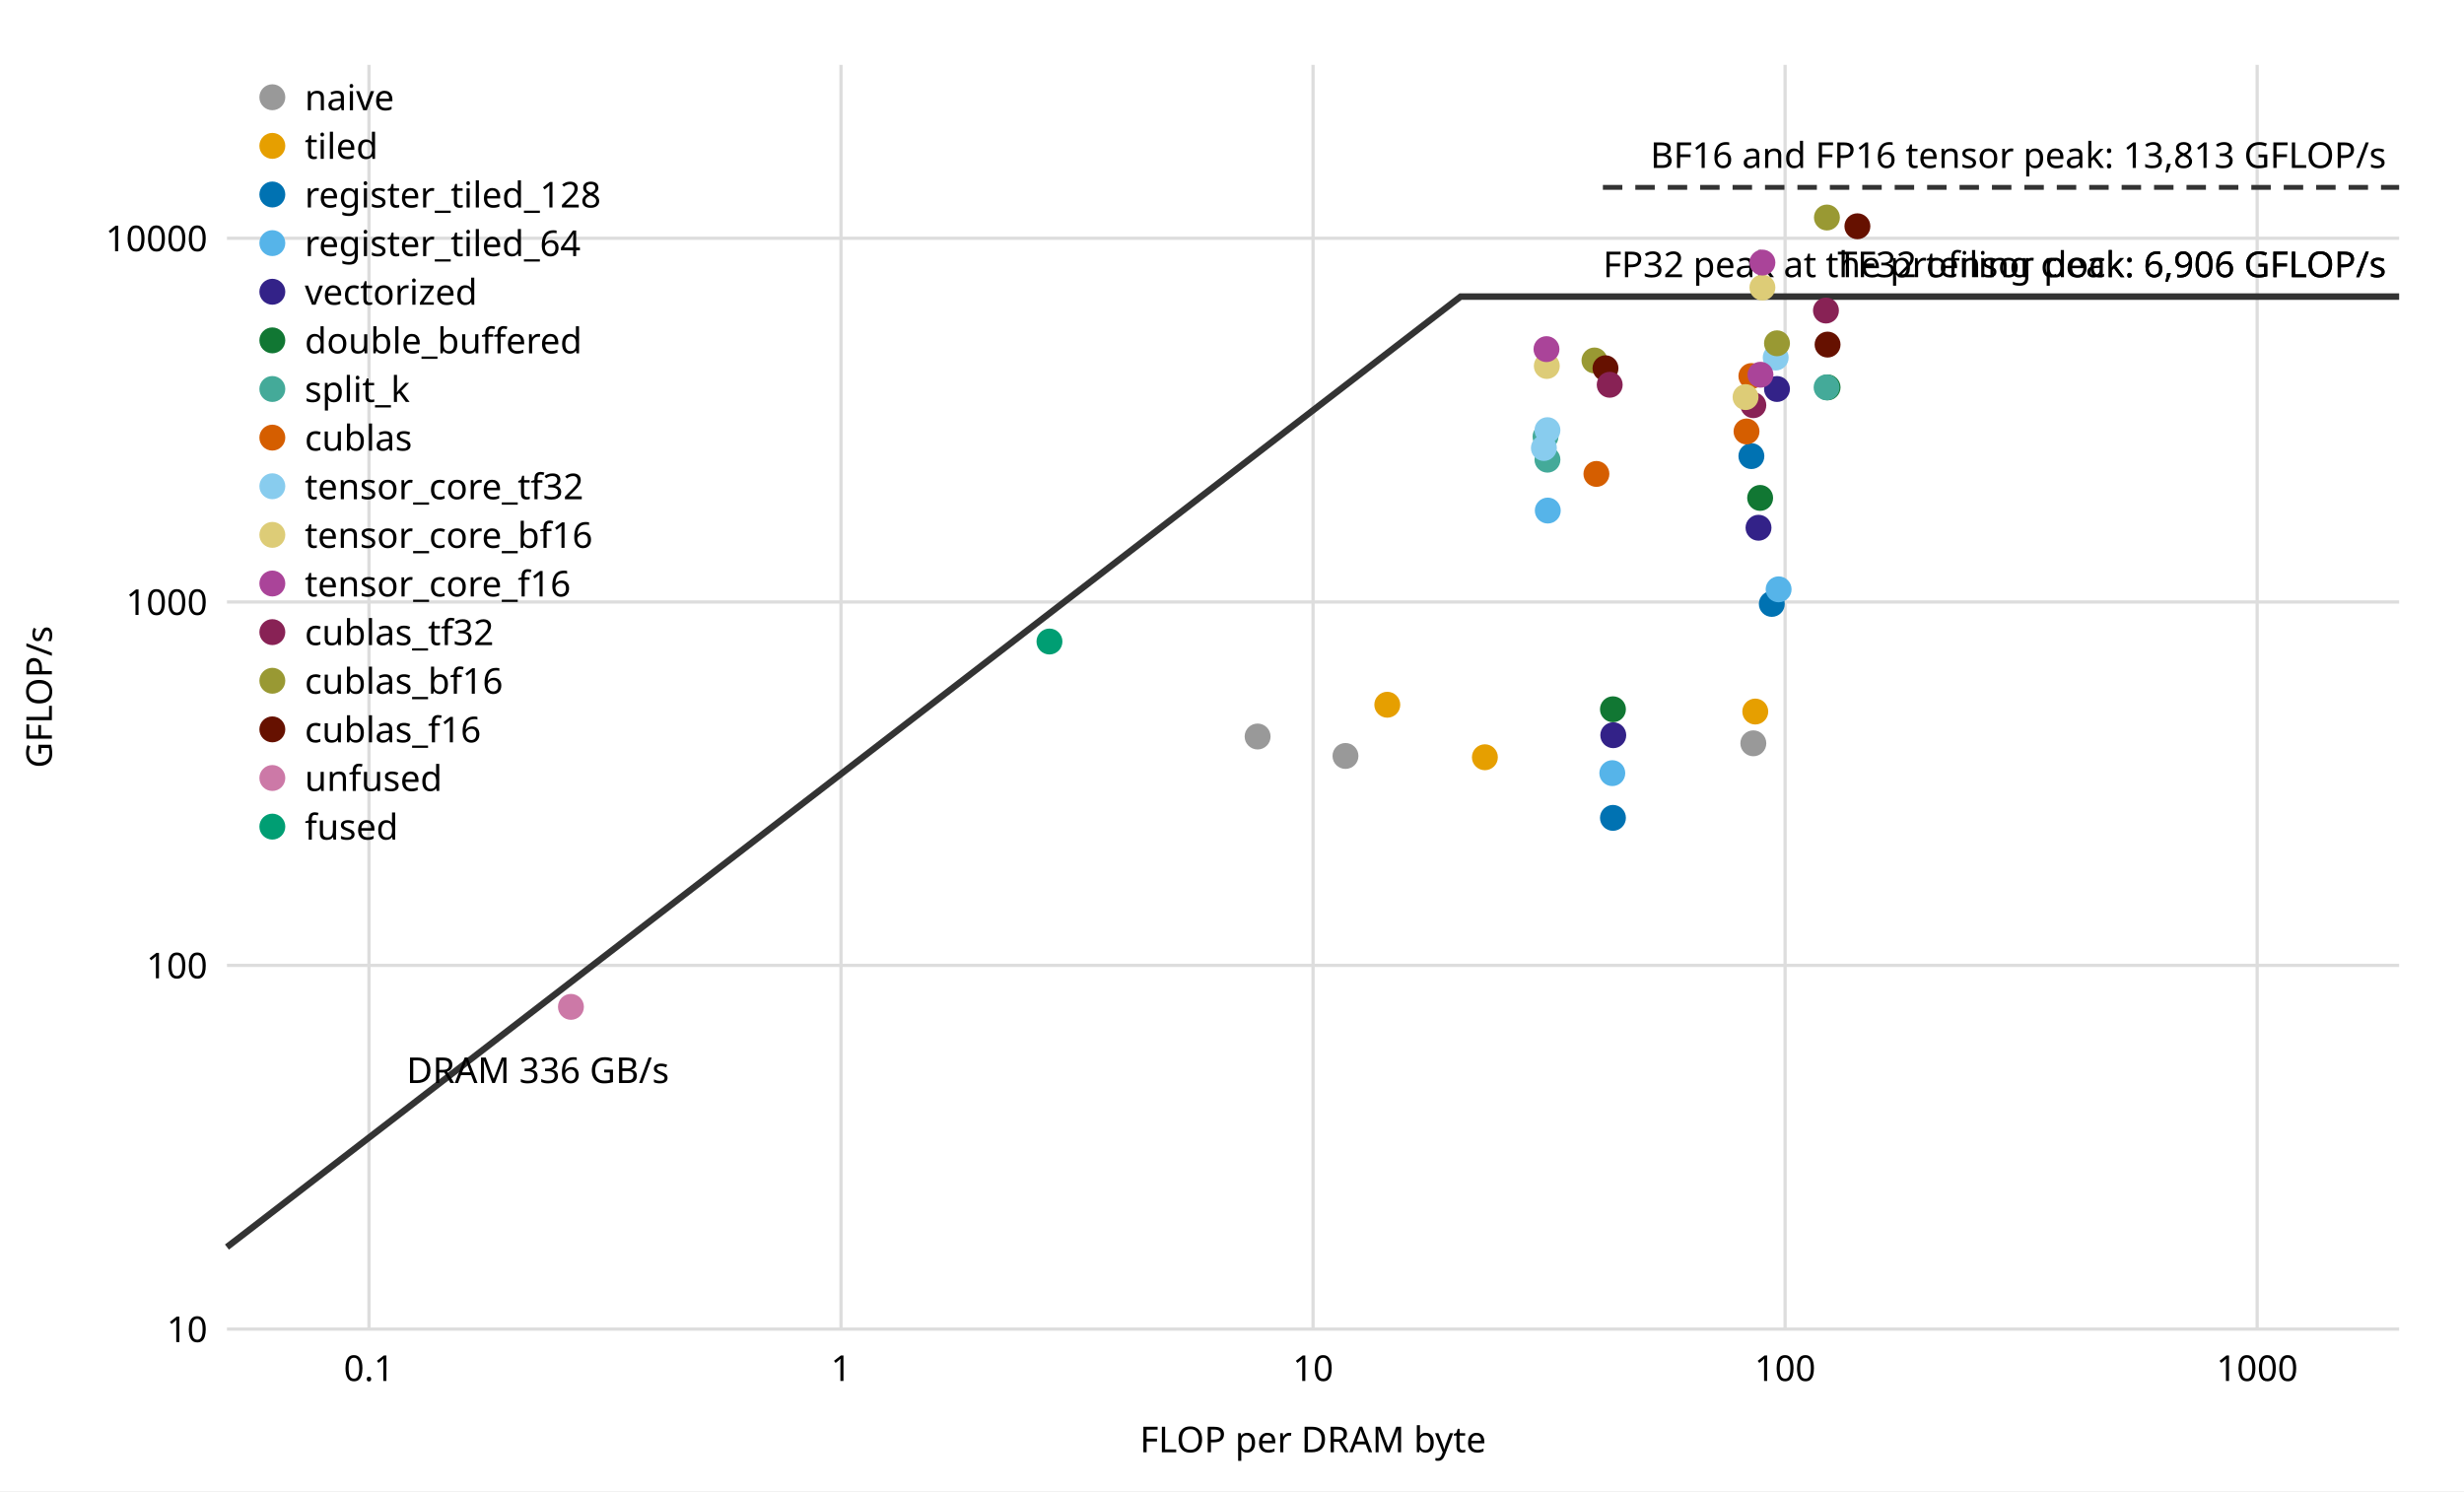
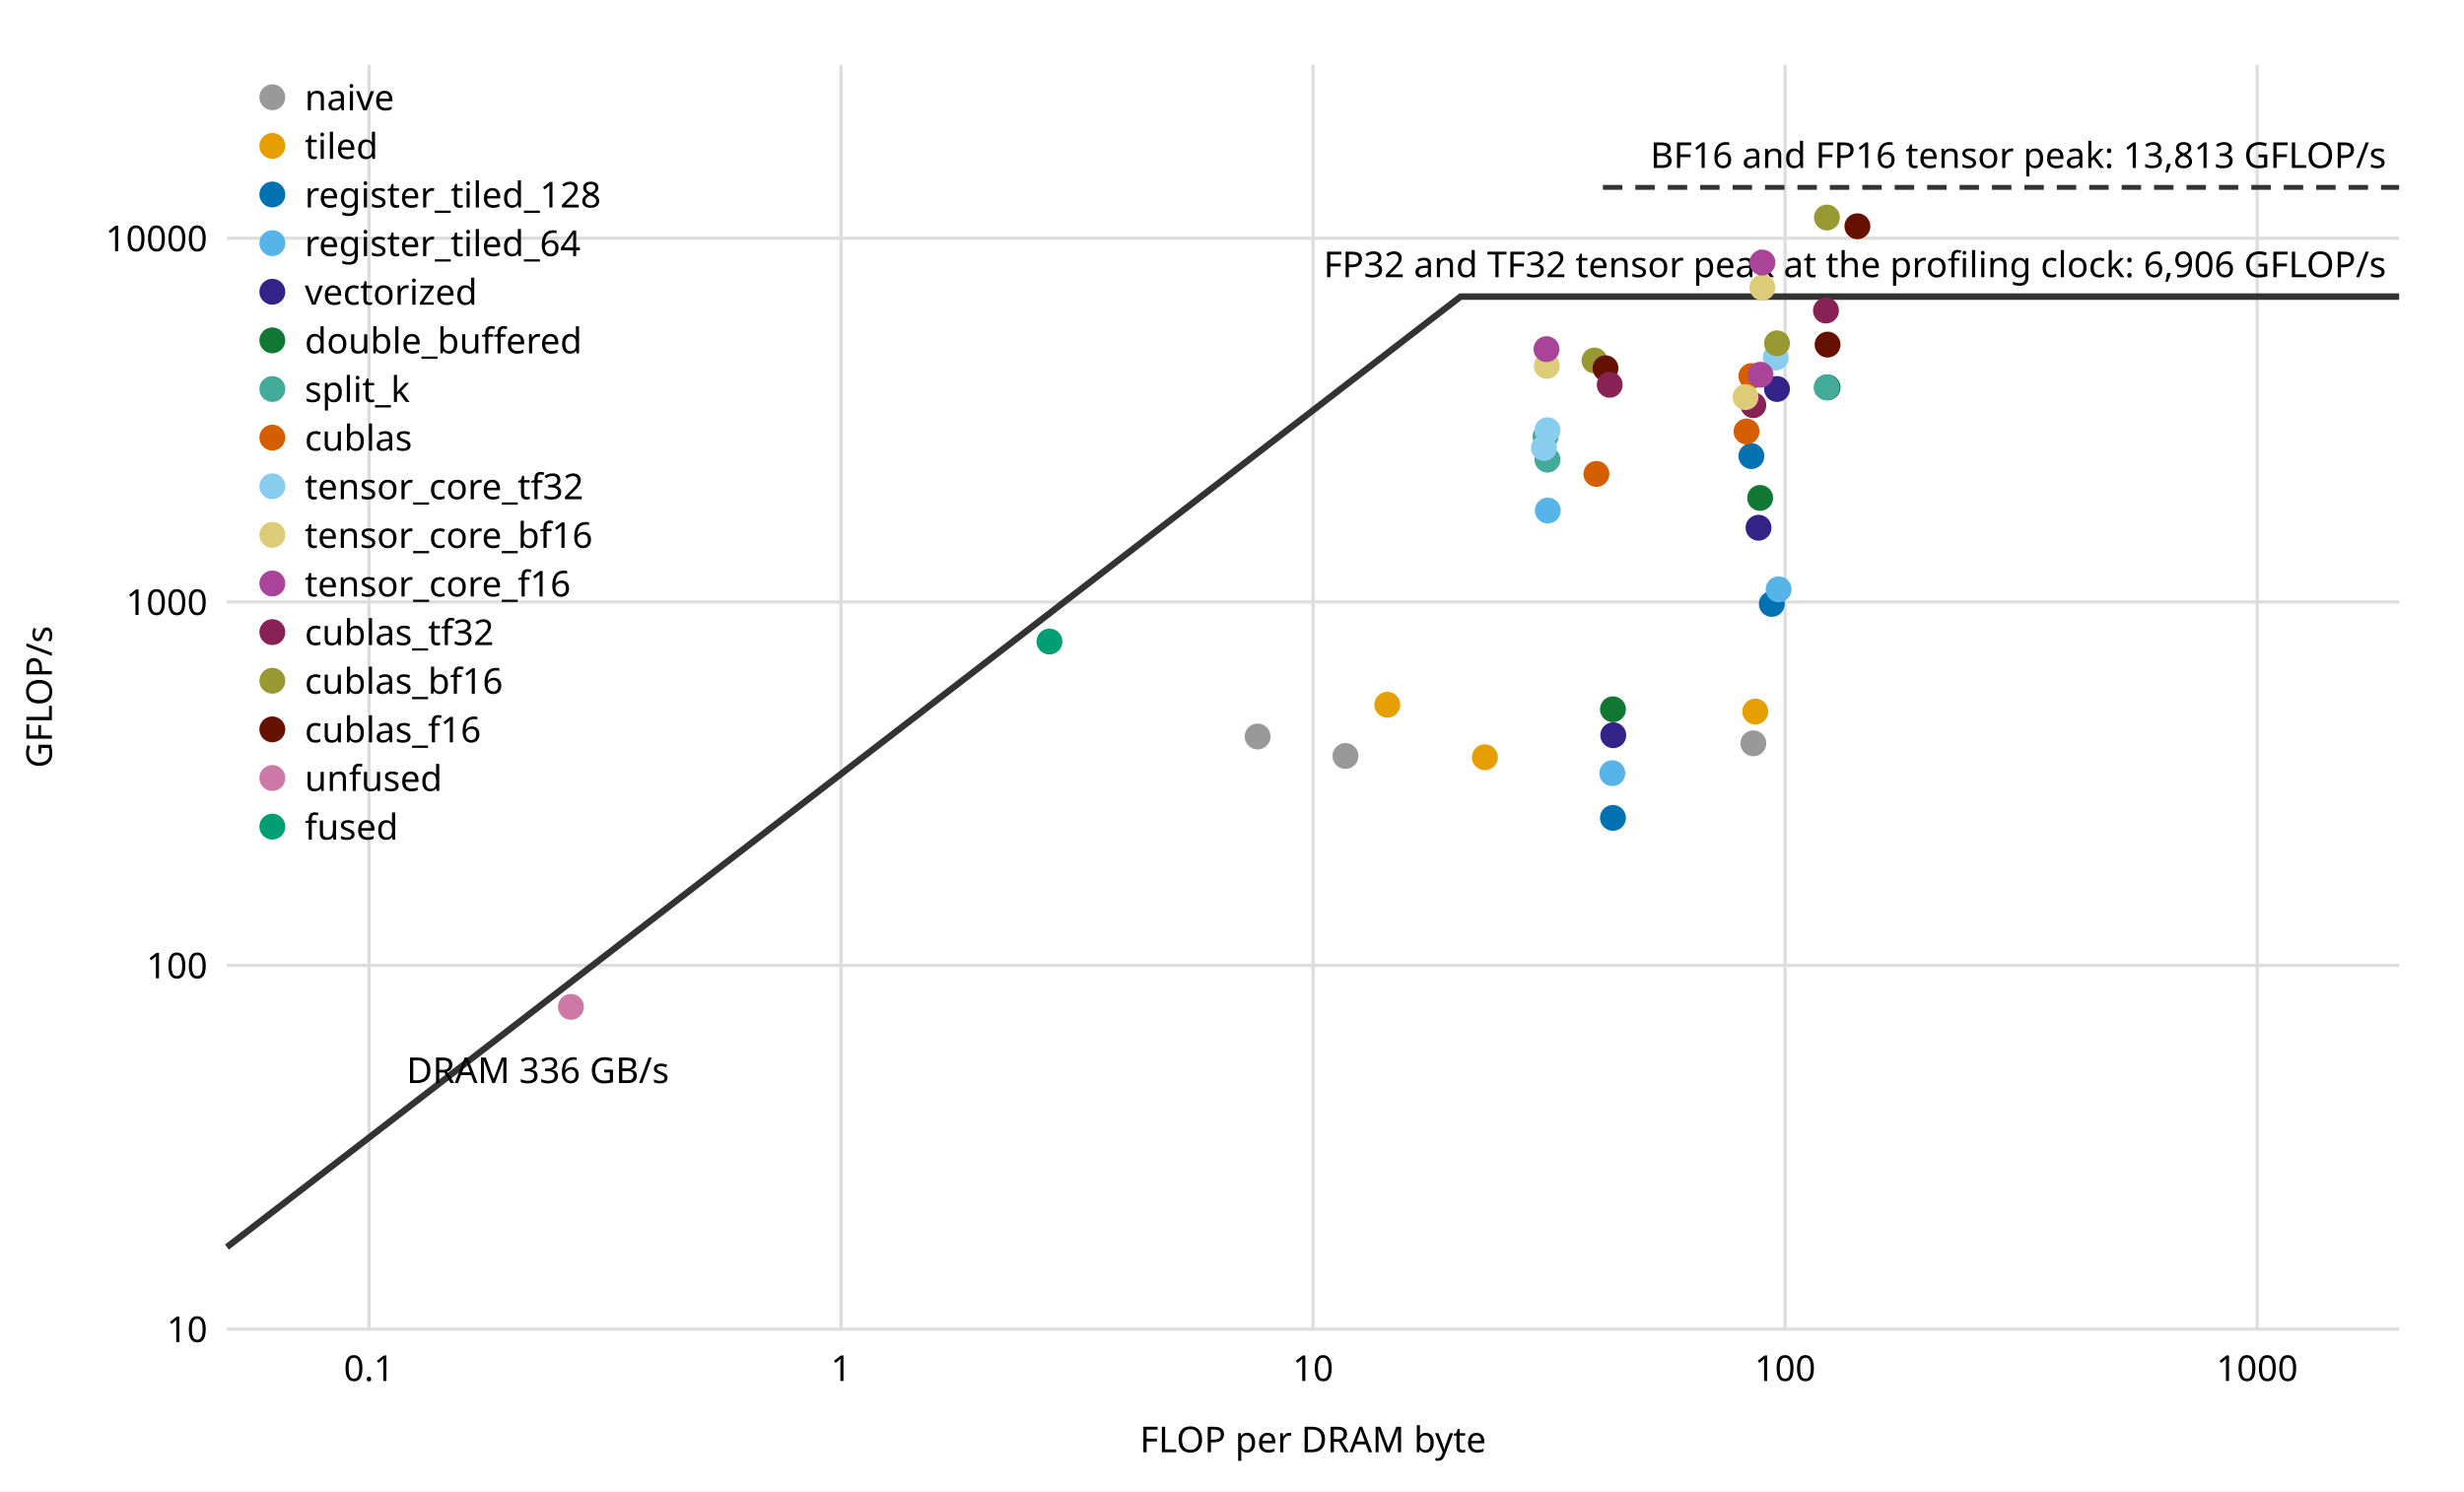
<svg xmlns="http://www.w3.org/2000/svg" width="760" height="460" font-family="sans-serif" font-size="11">
  <rect width="100%" height="100%" fill="white" />
  <line x1="113.8" y1="20" x2="113.8" y2="410" stroke="#ddd" />
  <text x="113.8" y="426" text-anchor="middle">0.1</text>
  <line x1="259.4" y1="20" x2="259.4" y2="410" stroke="#ddd" />
  <text x="259.4" y="426" text-anchor="middle">1</text>
  <line x1="405.0" y1="20" x2="405.0" y2="410" stroke="#ddd" />
  <text x="405.0" y="426" text-anchor="middle">10</text>
  <line x1="550.6" y1="20" x2="550.6" y2="410" stroke="#ddd" />
  <text x="550.6" y="426" text-anchor="middle">100</text>
  <line x1="696.2" y1="20" x2="696.2" y2="410" stroke="#ddd" />
  <text x="696.2" y="426" text-anchor="middle">1000</text>
  <line x1="70" y1="410.0" x2="740" y2="410.0" stroke="#ddd" />
  <text x="64" y="414.0" text-anchor="end">10</text>
  <line x1="70" y1="297.8" x2="740" y2="297.8" stroke="#ddd" />
  <text x="64" y="301.8" text-anchor="end">100</text>
  <line x1="70" y1="185.7" x2="740" y2="185.7" stroke="#ddd" />
  <text x="64" y="189.7" text-anchor="end">1000</text>
  <line x1="70" y1="73.5" x2="740" y2="73.5" stroke="#ddd" />
  <text x="64" y="77.5" text-anchor="end">10000</text>
  <polyline fill="none" stroke="#333" stroke-width="2" points="70.0,384.7 450.5,91.5 740.0,91.5" />
-   <text x="736.0" y="85.5" text-anchor="end">FP32 peak at the profiling clock: 6,906 GFLOP/s</text>
+   <text x="736.0" y="85.5" text-anchor="end">FP32 and TF32 tensor peak at the profiling clock: 6,906 GFLOP/s</text>
  <text x="125.4" y="334.1">DRAM 336 GB/s</text>
-   <polyline fill="none" stroke="#333" stroke-width="1.5" stroke-dasharray="6 4" points="450.5,91.5 740.0,91.5" />
-   <text x="736.0" y="85.5" text-anchor="end">TF32 tensor peak: 6,906 GFLOP/s</text>
  <polyline fill="none" stroke="#333" stroke-width="1.5" stroke-dasharray="6 4" points="494.4,57.8 740.0,57.8" />
  <text x="736.0" y="51.8" text-anchor="end">BF16 and FP16 tensor peak: 13,813 GFLOP/s</text>
  <circle cx="323.7" cy="197.9" r="4" fill="#009e73" />
  <circle cx="176.1" cy="310.6" r="4" fill="#cc79a7" />
  <circle cx="492.4" cy="146.2" r="4" fill="#d55e00" />
  <circle cx="491.8" cy="111.2" r="4" fill="#999933" />
  <circle cx="495.2" cy="113.6" r="4" fill="#661100" />
  <circle cx="496.5" cy="118.7" r="4" fill="#882255" />
  <circle cx="497.5" cy="218.8" r="4" fill="#117733" />
  <circle cx="415.0" cy="233.2" r="4" fill="#999" />
  <circle cx="497.5" cy="252.3" r="4" fill="#0072b2" />
  <circle cx="497.3" cy="238.5" r="4" fill="#56b4e9" />
  <circle cx="476.7" cy="134.7" r="4" fill="#44aa99" />
  <circle cx="477.1" cy="112.9" r="4" fill="#ddcc77" />
  <circle cx="477.0" cy="107.7" r="4" fill="#aa4499" />
  <circle cx="477.3" cy="132.7" r="4" fill="#88ccee" />
  <circle cx="458.0" cy="233.6" r="4" fill="#e69f00" />
  <circle cx="497.6" cy="226.8" r="4" fill="#332288" />
  <circle cx="540.2" cy="116.0" r="4" fill="#d55e00" />
  <circle cx="563.5" cy="67.1" r="4" fill="#999933" />
  <circle cx="572.9" cy="69.8" r="4" fill="#661100" />
  <circle cx="563.2" cy="95.8" r="4" fill="#882255" />
  <circle cx="563.7" cy="119.5" r="4" fill="#117733" />
  <circle cx="387.9" cy="227.2" r="4" fill="#999" />
  <circle cx="540.2" cy="140.7" r="4" fill="#0072b2" />
  <circle cx="477.4" cy="157.5" r="4" fill="#56b4e9" />
  <circle cx="563.4" cy="119.5" r="4" fill="#44aa99" />
  <circle cx="543.6" cy="88.7" r="4" fill="#ddcc77" />
  <circle cx="543.6" cy="81.0" r="4" fill="#aa4499" />
  <circle cx="547.7" cy="110.3" r="4" fill="#88ccee" />
  <circle cx="427.9" cy="217.4" r="4" fill="#e69f00" />
  <circle cx="548.1" cy="120.0" r="4" fill="#332288" />
  <circle cx="538.7" cy="133.1" r="4" fill="#d55e00" />
  <circle cx="548.1" cy="105.9" r="4" fill="#999933" />
  <circle cx="563.7" cy="106.3" r="4" fill="#661100" />
  <circle cx="540.8" cy="125.0" r="4" fill="#882255" />
  <circle cx="542.9" cy="153.6" r="4" fill="#117733" />
  <circle cx="540.8" cy="229.3" r="4" fill="#999" />
  <circle cx="546.5" cy="186.3" r="4" fill="#0072b2" />
  <circle cx="548.6" cy="181.8" r="4" fill="#56b4e9" />
  <circle cx="477.3" cy="141.8" r="4" fill="#44aa99" />
  <circle cx="538.4" cy="122.5" r="4" fill="#ddcc77" />
  <circle cx="543.0" cy="115.6" r="4" fill="#aa4499" />
  <circle cx="476.2" cy="138.2" r="4" fill="#88ccee" />
  <circle cx="541.4" cy="219.5" r="4" fill="#e69f00" />
  <circle cx="542.4" cy="162.8" r="4" fill="#332288" />
  <circle cx="84" cy="30" r="4" fill="#999" />
  <text x="94" y="34">naive</text>
  <circle cx="84" cy="45" r="4" fill="#e69f00" />
  <text x="94" y="49">tiled</text>
  <circle cx="84" cy="60" r="4" fill="#0072b2" />
  <text x="94" y="64">register_tiled_128</text>
  <circle cx="84" cy="75" r="4" fill="#56b4e9" />
  <text x="94" y="79">register_tiled_64</text>
  <circle cx="84" cy="90" r="4" fill="#332288" />
  <text x="94" y="94">vectorized</text>
  <circle cx="84" cy="105" r="4" fill="#117733" />
  <text x="94" y="109">double_buffered</text>
  <circle cx="84" cy="120" r="4" fill="#44aa99" />
  <text x="94" y="124">split_k</text>
  <circle cx="84" cy="135" r="4" fill="#d55e00" />
  <text x="94" y="139">cublas</text>
  <circle cx="84" cy="150" r="4" fill="#88ccee" />
  <text x="94" y="154">tensor_core_tf32</text>
  <circle cx="84" cy="165" r="4" fill="#ddcc77" />
  <text x="94" y="169">tensor_core_bf16</text>
  <circle cx="84" cy="180" r="4" fill="#aa4499" />
  <text x="94" y="184">tensor_core_f16</text>
  <circle cx="84" cy="195" r="4" fill="#882255" />
  <text x="94" y="199">cublas_tf32</text>
  <circle cx="84" cy="210" r="4" fill="#999933" />
  <text x="94" y="214">cublas_bf16</text>
  <circle cx="84" cy="225" r="4" fill="#661100" />
  <text x="94" y="229">cublas_f16</text>
  <circle cx="84" cy="240" r="4" fill="#cc79a7" />
  <text x="94" y="244">unfused</text>
  <circle cx="84" cy="255" r="4" fill="#009e73" />
  <text x="94" y="259">fused</text>
  <text x="405" y="448" text-anchor="middle">FLOP per DRAM byte</text>
  <text x="16" y="215" transform="rotate(-90 16 215)" text-anchor="middle">GFLOP/s</text>
</svg>
